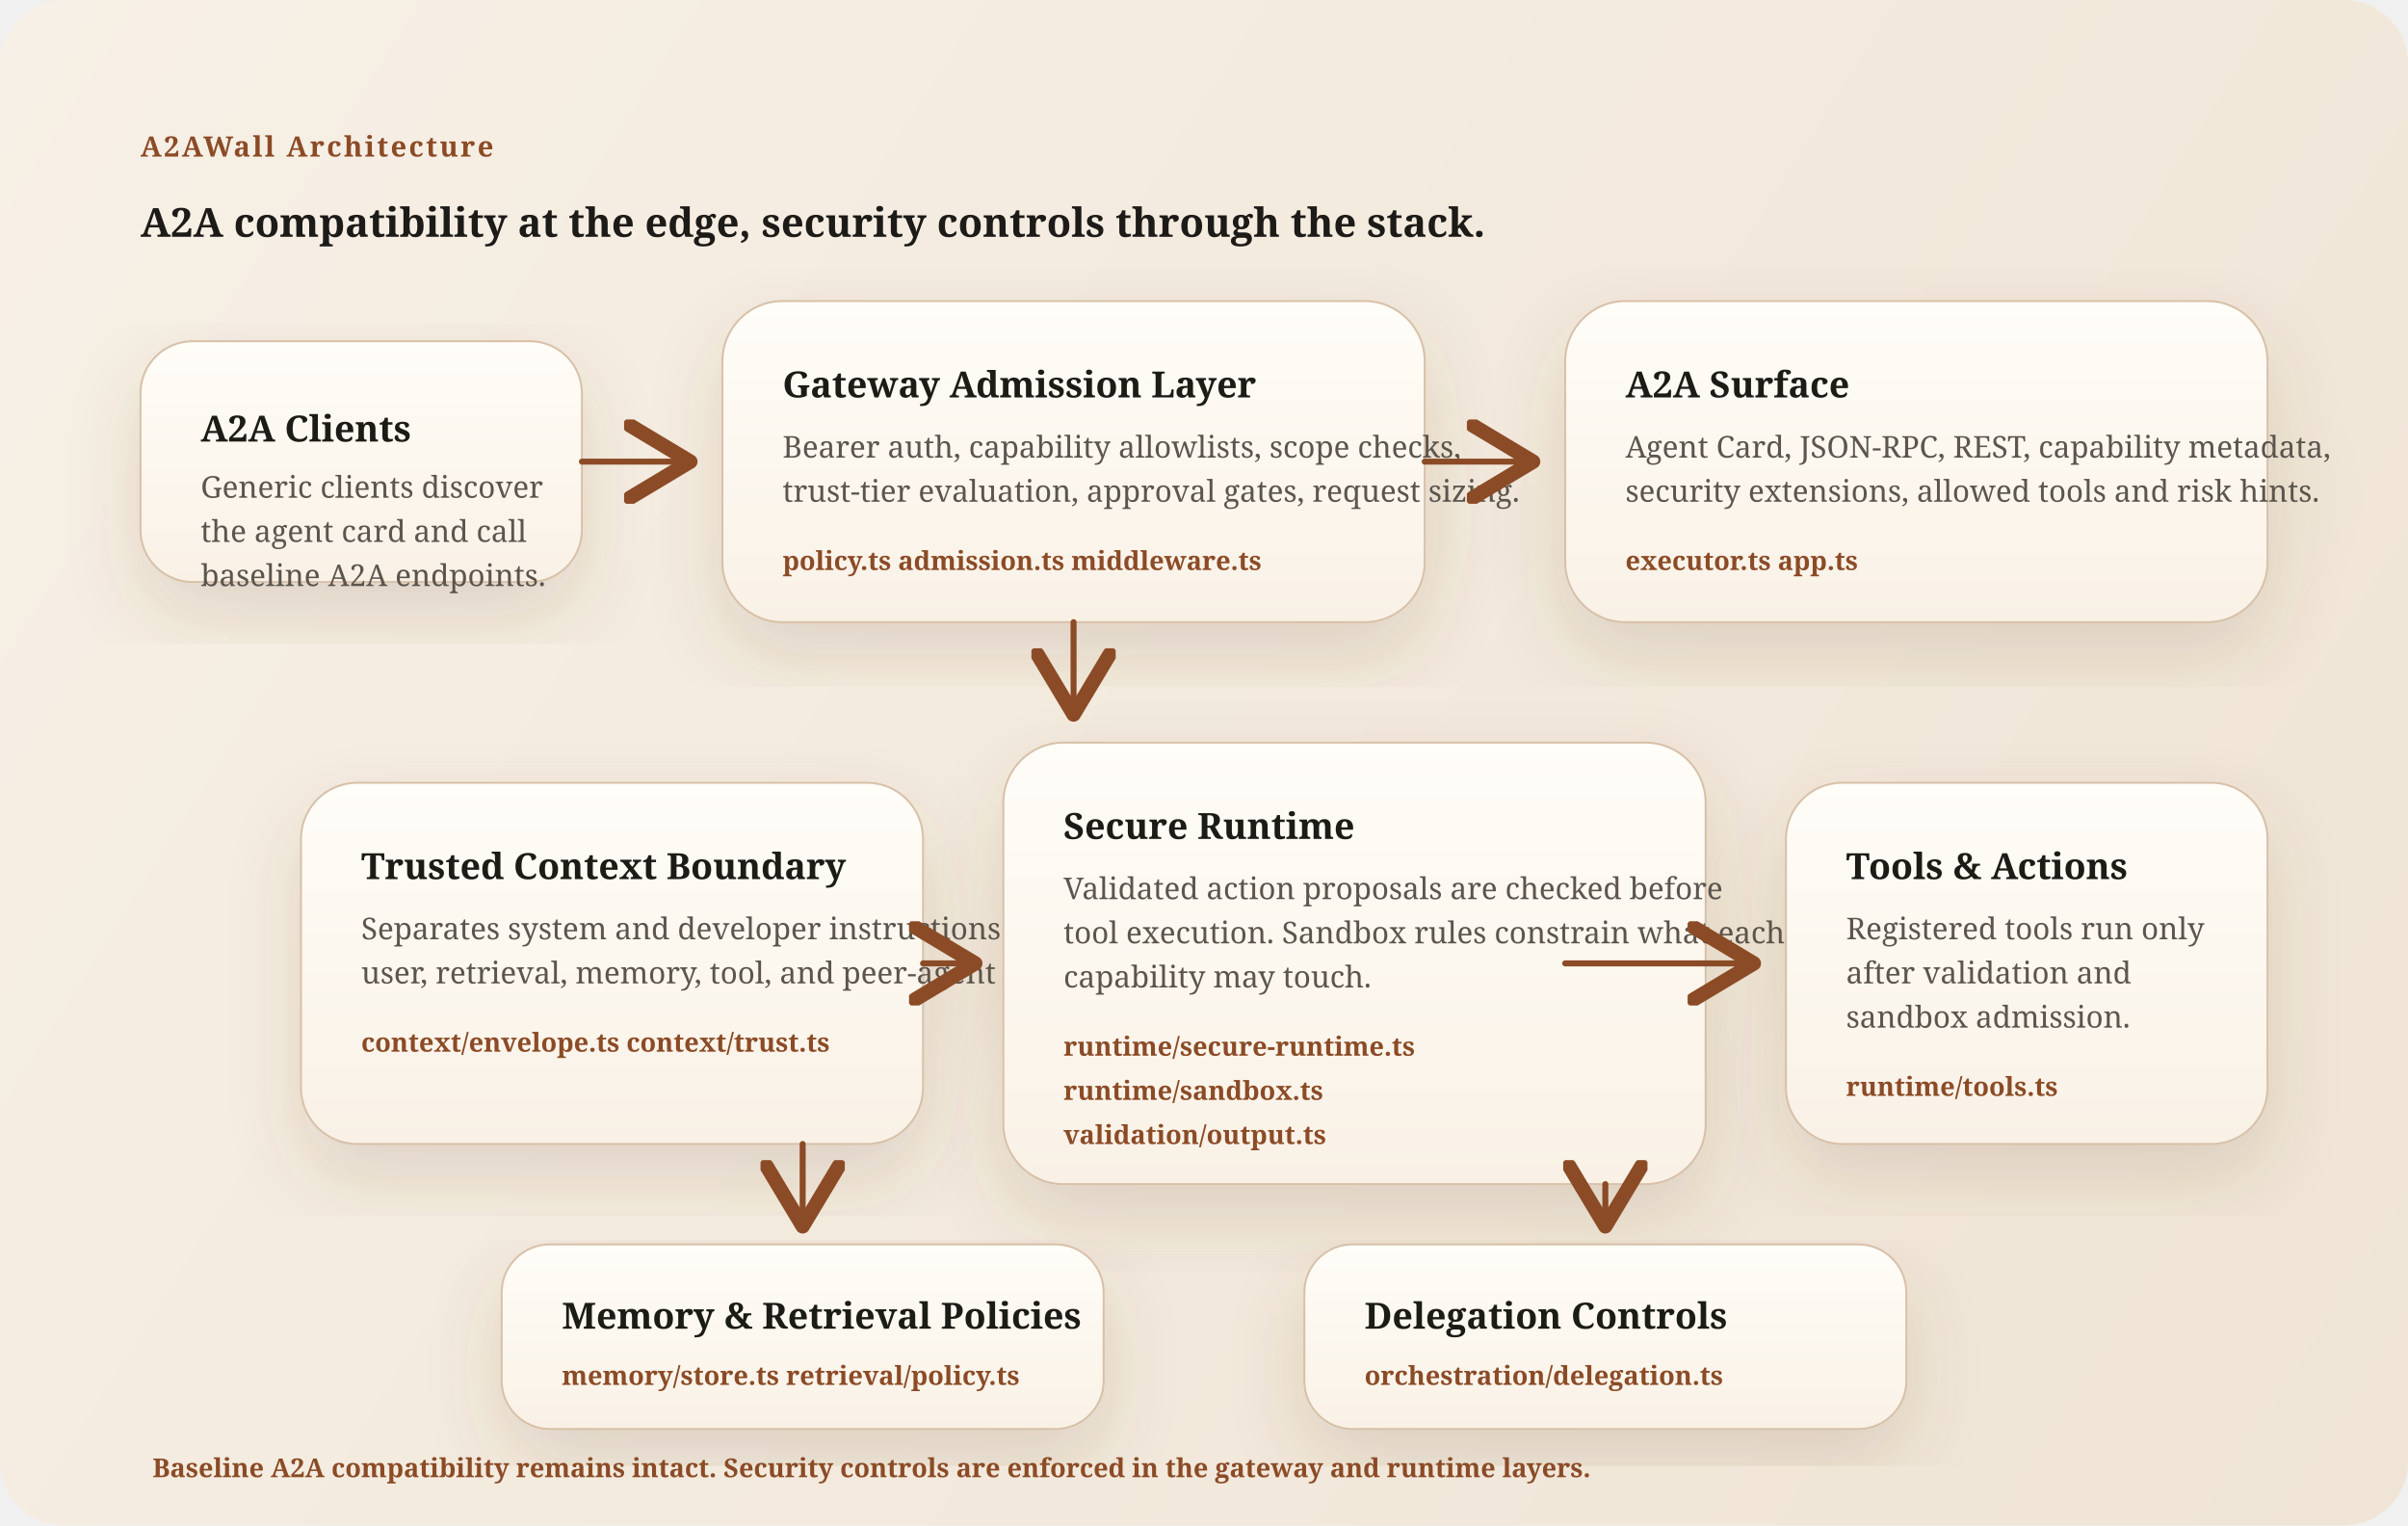
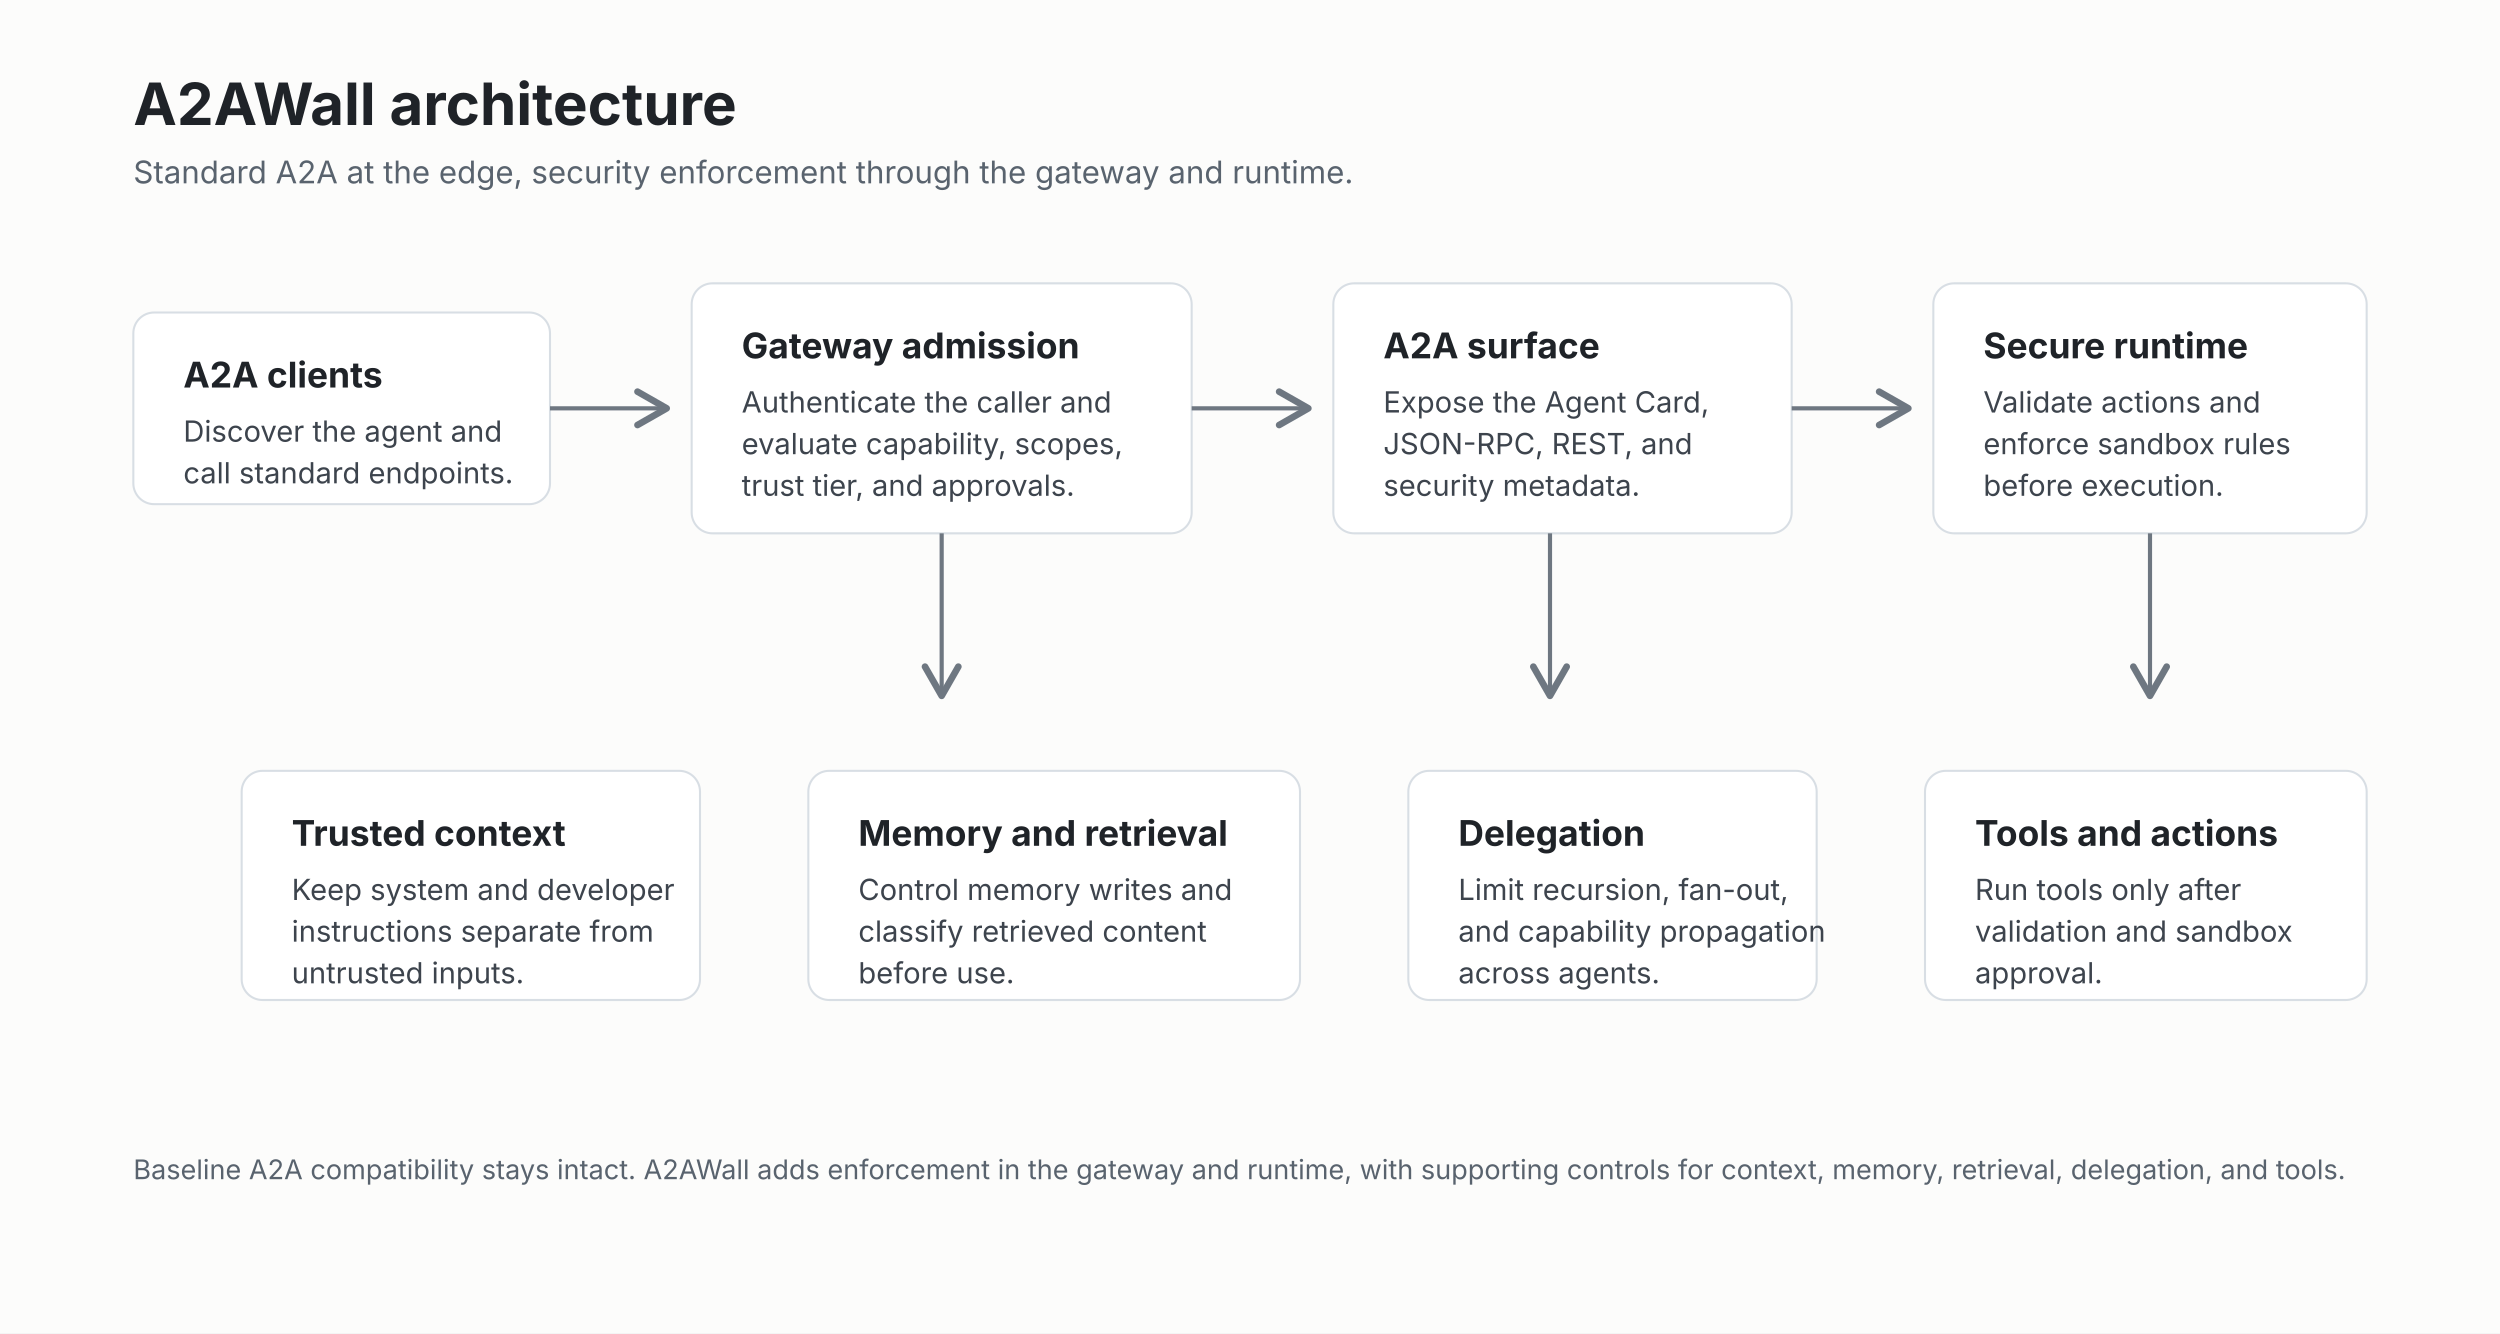
- <svg xmlns="http://www.w3.org/2000/svg" width="1200" height="760" viewBox="0 0 1200 760" fill="none">
+ <svg xmlns="http://www.w3.org/2000/svg" width="1200" height="640" viewBox="0 0 1200 640" fill="none">
  <defs>
-     <linearGradient id="bg" x1="0" y1="0" x2="1200" y2="760" gradientUnits="userSpaceOnUse">
-       <stop stop-color="#F7F0E6" />
-       <stop offset="1" stop-color="#EFE4D5" />
-     </linearGradient>
-     <linearGradient id="panel" x1="0" y1="0" x2="0" y2="1">
-       <stop stop-color="#FFFDF8" />
-       <stop offset="1" stop-color="#F9F1E6" />
-     </linearGradient>
-     <filter id="shadow" x="-20%" y="-20%" width="140%" height="140%">
-       <feDropShadow dx="0" dy="16" stdDeviation="18" flood-color="#6E4B33" flood-opacity="0.16" />
-     </filter>
-     <marker id="arrow" markerWidth="14" markerHeight="14" refX="9" refY="7" orient="auto">
-       <path d="M1 1L11 7L1 13" stroke="#8B4B26" stroke-width="2.4" stroke-linecap="round" stroke-linejoin="round" />
+     <marker id="arrow" markerWidth="10" markerHeight="10" refX="8" refY="5" orient="auto">
+       <path d="M1 1L8 5L1 9" stroke="#6E7781" stroke-width="1.6" stroke-linecap="round" stroke-linejoin="round" />
    </marker>
    <style>
-       .title { font: 700 20px Georgia, serif; fill: #1D1B18; }
-       .subtitle { font: 600 14px Georgia, serif; letter-spacing: 0.08em; text-transform: uppercase; fill: #8B4B26; }
-       .label { font: 700 18px Georgia, serif; fill: #1D1B18; }
-       .copy { font: 15px Georgia, serif; fill: #5B554E; }
-       .small { font: 600 13px Georgia, serif; fill: #8B4B26; }
+       .title { font: 700 28px ui-sans-serif, -apple-system, BlinkMacSystemFont, 'Segoe UI', sans-serif; fill: #1F2328; }
+       .subtitle { font: 400 15px ui-sans-serif, -apple-system, BlinkMacSystemFont, 'Segoe UI', sans-serif; fill: #59636E; }
+       .section { font: 700 17px ui-sans-serif, -apple-system, BlinkMacSystemFont, 'Segoe UI', sans-serif; fill: #1F2328; }
+       .body { font: 400 14px ui-sans-serif, -apple-system, BlinkMacSystemFont, 'Segoe UI', sans-serif; fill: #3D444D; }
+       .note { font: 400 13px ui-sans-serif, -apple-system, BlinkMacSystemFont, 'Segoe UI', sans-serif; fill: #59636E; }
    </style>
  </defs>
-   <rect width="1200" height="760" rx="32" fill="url(#bg)" />
-   <text x="70" y="78" class="subtitle">A2AWall Architecture</text>
-   <text x="70" y="118" class="title">A2A compatibility at the edge, security controls through the stack.</text>
-   <g filter="url(#shadow)">
-     <rect x="70" y="170" width="220" height="120" rx="26" fill="url(#panel)" stroke="#D8C1A9" />
-     <text x="100" y="220" class="label">A2A Clients</text>
-     <text x="100" y="248" class="copy">Generic clients discover</text>
-     <text x="100" y="270" class="copy">the agent card and call</text>
-     <text x="100" y="292" class="copy">baseline A2A endpoints.</text>
-   </g>
-   <g filter="url(#shadow)">
-     <rect x="360" y="150" width="350" height="160" rx="30" fill="url(#panel)" stroke="#D8C1A9" />
-     <text x="390" y="198" class="label">Gateway Admission Layer</text>
-     <text x="390" y="228" class="copy">Bearer auth, capability allowlists, scope checks,</text>
-     <text x="390" y="250" class="copy">trust-tier evaluation, approval gates, request sizing.</text>
-     <text x="390" y="284" class="small">policy.ts  admission.ts  middleware.ts</text>
-   </g>
-   <g filter="url(#shadow)">
-     <rect x="780" y="150" width="350" height="160" rx="30" fill="url(#panel)" stroke="#D8C1A9" />
-     <text x="810" y="198" class="label">A2A Surface</text>
-     <text x="810" y="228" class="copy">Agent Card, JSON-RPC, REST, capability metadata,</text>
-     <text x="810" y="250" class="copy">security extensions, allowed tools and risk hints.</text>
-     <text x="810" y="284" class="small">executor.ts  app.ts</text>
-   </g>
-   <g filter="url(#shadow)">
-     <rect x="150" y="390" width="310" height="180" rx="28" fill="url(#panel)" stroke="#D8C1A9" />
-     <text x="180" y="438" class="label">Trusted Context Boundary</text>
-     <text x="180" y="468" class="copy">Separates system and developer instructions from</text>
-     <text x="180" y="490" class="copy">user, retrieval, memory, tool, and peer-agent input.</text>
-     <text x="180" y="524" class="small">context/envelope.ts  context/trust.ts</text>
-   </g>
-   <g filter="url(#shadow)">
-     <rect x="500" y="370" width="350" height="220" rx="30" fill="url(#panel)" stroke="#D8C1A9" />
-     <text x="530" y="418" class="label">Secure Runtime</text>
-     <text x="530" y="448" class="copy">Validated action proposals are checked before</text>
-     <text x="530" y="470" class="copy">tool execution. Sandbox rules constrain what each</text>
-     <text x="530" y="492" class="copy">capability may touch.</text>
-     <text x="530" y="526" class="small">runtime/secure-runtime.ts</text>
-     <text x="530" y="548" class="small">runtime/sandbox.ts</text>
-     <text x="530" y="570" class="small">validation/output.ts</text>
-   </g>
-   <g filter="url(#shadow)">
-     <rect x="890" y="390" width="240" height="180" rx="28" fill="url(#panel)" stroke="#D8C1A9" />
-     <text x="920" y="438" class="label">Tools &amp; Actions</text>
-     <text x="920" y="468" class="copy">Registered tools run only</text>
-     <text x="920" y="490" class="copy">after validation and</text>
-     <text x="920" y="512" class="copy">sandbox admission.</text>
-     <text x="920" y="546" class="small">runtime/tools.ts</text>
-   </g>
-   <g filter="url(#shadow)">
-     <rect x="250" y="620" width="300" height="92" rx="24" fill="url(#panel)" stroke="#D8C1A9" />
-     <text x="280" y="662" class="label">Memory &amp; Retrieval Policies</text>
-     <text x="280" y="690" class="small">memory/store.ts  retrieval/policy.ts</text>
-   </g>
-   <g filter="url(#shadow)">
-     <rect x="650" y="620" width="300" height="92" rx="24" fill="url(#panel)" stroke="#D8C1A9" />
-     <text x="680" y="662" class="label">Delegation Controls</text>
-     <text x="680" y="690" class="small">orchestration/delegation.ts</text>
-   </g>
-   <path d="M290 230H338" stroke="#8B4B26" stroke-width="3" stroke-linecap="round" marker-end="url(#arrow)" />
-   <path d="M710 230H758" stroke="#8B4B26" stroke-width="3" stroke-linecap="round" marker-end="url(#arrow)" />
-   <path d="M535 310V350" stroke="#8B4B26" stroke-width="3" stroke-linecap="round" marker-end="url(#arrow)" />
-   <path d="M780 480H868" stroke="#8B4B26" stroke-width="3" stroke-linecap="round" marker-end="url(#arrow)" />
-   <path d="M400 570V605" stroke="#8B4B26" stroke-width="3" stroke-linecap="round" marker-end="url(#arrow)" />
-   <path d="M800 590V605" stroke="#8B4B26" stroke-width="3" stroke-linecap="round" marker-end="url(#arrow)" />
-   <path d="M460 480H480" stroke="#8B4B26" stroke-width="3" stroke-linecap="round" marker-end="url(#arrow)" />
-   <text x="76" y="736" class="small">Baseline A2A compatibility remains intact. Security controls are enforced in the gateway and runtime layers.</text>
+   <rect width="1200" height="640" fill="#FCFCFB" />
+   <text x="64" y="60" class="title">A2AWall architecture</text>
+   <text x="64" y="88" class="subtitle">Standard A2A at the edge, security enforcement through the gateway and runtime.</text>
+   <rect x="64" y="150" width="200" height="92" rx="10" fill="#FFFFFF" stroke="#D8DEE4" />
+   <text x="88" y="186" class="section">A2A clients</text>
+   <text x="88" y="212" class="body">Discover the agent and</text>
+   <text x="88" y="232" class="body">call standard endpoints.</text>
+   <rect x="332" y="136" width="240" height="120" rx="10" fill="#FFFFFF" stroke="#D8DEE4" />
+   <text x="356" y="172" class="section">Gateway admission</text>
+   <text x="356" y="198" class="body">Authenticate the caller and</text>
+   <text x="356" y="218" class="body">evaluate capability, scopes,</text>
+   <text x="356" y="238" class="body">trust tier, and approvals.</text>
+   <rect x="640" y="136" width="220" height="120" rx="10" fill="#FFFFFF" stroke="#D8DEE4" />
+   <text x="664" y="172" class="section">A2A surface</text>
+   <text x="664" y="198" class="body">Expose the Agent Card,</text>
+   <text x="664" y="218" class="body">JSON-RPC, REST, and</text>
+   <text x="664" y="238" class="body">security metadata.</text>
+   <rect x="928" y="136" width="208" height="120" rx="10" fill="#FFFFFF" stroke="#D8DEE4" />
+   <text x="952" y="172" class="section">Secure runtime</text>
+   <text x="952" y="198" class="body">Validate actions and</text>
+   <text x="952" y="218" class="body">enforce sandbox rules</text>
+   <text x="952" y="238" class="body">before execution.</text>
+   <rect x="116" y="370" width="220" height="110" rx="10" fill="#FFFFFF" stroke="#D8DEE4" />
+   <text x="140" y="406" class="section">Trusted context</text>
+   <text x="140" y="432" class="body">Keep system and developer</text>
+   <text x="140" y="452" class="body">instructions separate from</text>
+   <text x="140" y="472" class="body">untrusted inputs.</text>
+   <rect x="388" y="370" width="236" height="110" rx="10" fill="#FFFFFF" stroke="#D8DEE4" />
+   <text x="412" y="406" class="section">Memory and retrieval</text>
+   <text x="412" y="432" class="body">Control memory writes and</text>
+   <text x="412" y="452" class="body">classify retrieved content</text>
+   <text x="412" y="472" class="body">before use.</text>
+   <rect x="676" y="370" width="196" height="110" rx="10" fill="#FFFFFF" stroke="#D8DEE4" />
+   <text x="700" y="406" class="section">Delegation</text>
+   <text x="700" y="432" class="body">Limit recursion, fan-out,</text>
+   <text x="700" y="452" class="body">and capability propagation</text>
+   <text x="700" y="472" class="body">across agents.</text>
+   <rect x="924" y="370" width="212" height="110" rx="10" fill="#FFFFFF" stroke="#D8DEE4" />
+   <text x="948" y="406" class="section">Tools and actions</text>
+   <text x="948" y="432" class="body">Run tools only after</text>
+   <text x="948" y="452" class="body">validation and sandbox</text>
+   <text x="948" y="472" class="body">approval.</text>
+   <path d="M264 196H320" stroke="#6E7781" stroke-width="2" marker-end="url(#arrow)" />
+   <path d="M572 196H628" stroke="#6E7781" stroke-width="2" marker-end="url(#arrow)" />
+   <path d="M860 196H916" stroke="#6E7781" stroke-width="2" marker-end="url(#arrow)" />
+   <path d="M452 256V334" stroke="#6E7781" stroke-width="2" marker-end="url(#arrow)" />
+   <path d="M744 256V334" stroke="#6E7781" stroke-width="2" marker-end="url(#arrow)" />
+   <path d="M1032 256V334" stroke="#6E7781" stroke-width="2" marker-end="url(#arrow)" />
+   <text x="64" y="566" class="note">Baseline A2A compatibility stays intact. A2AWall adds enforcement in the gateway and runtime, with supporting controls for context, memory, retrieval, delegation, and tools.</text>
</svg>
